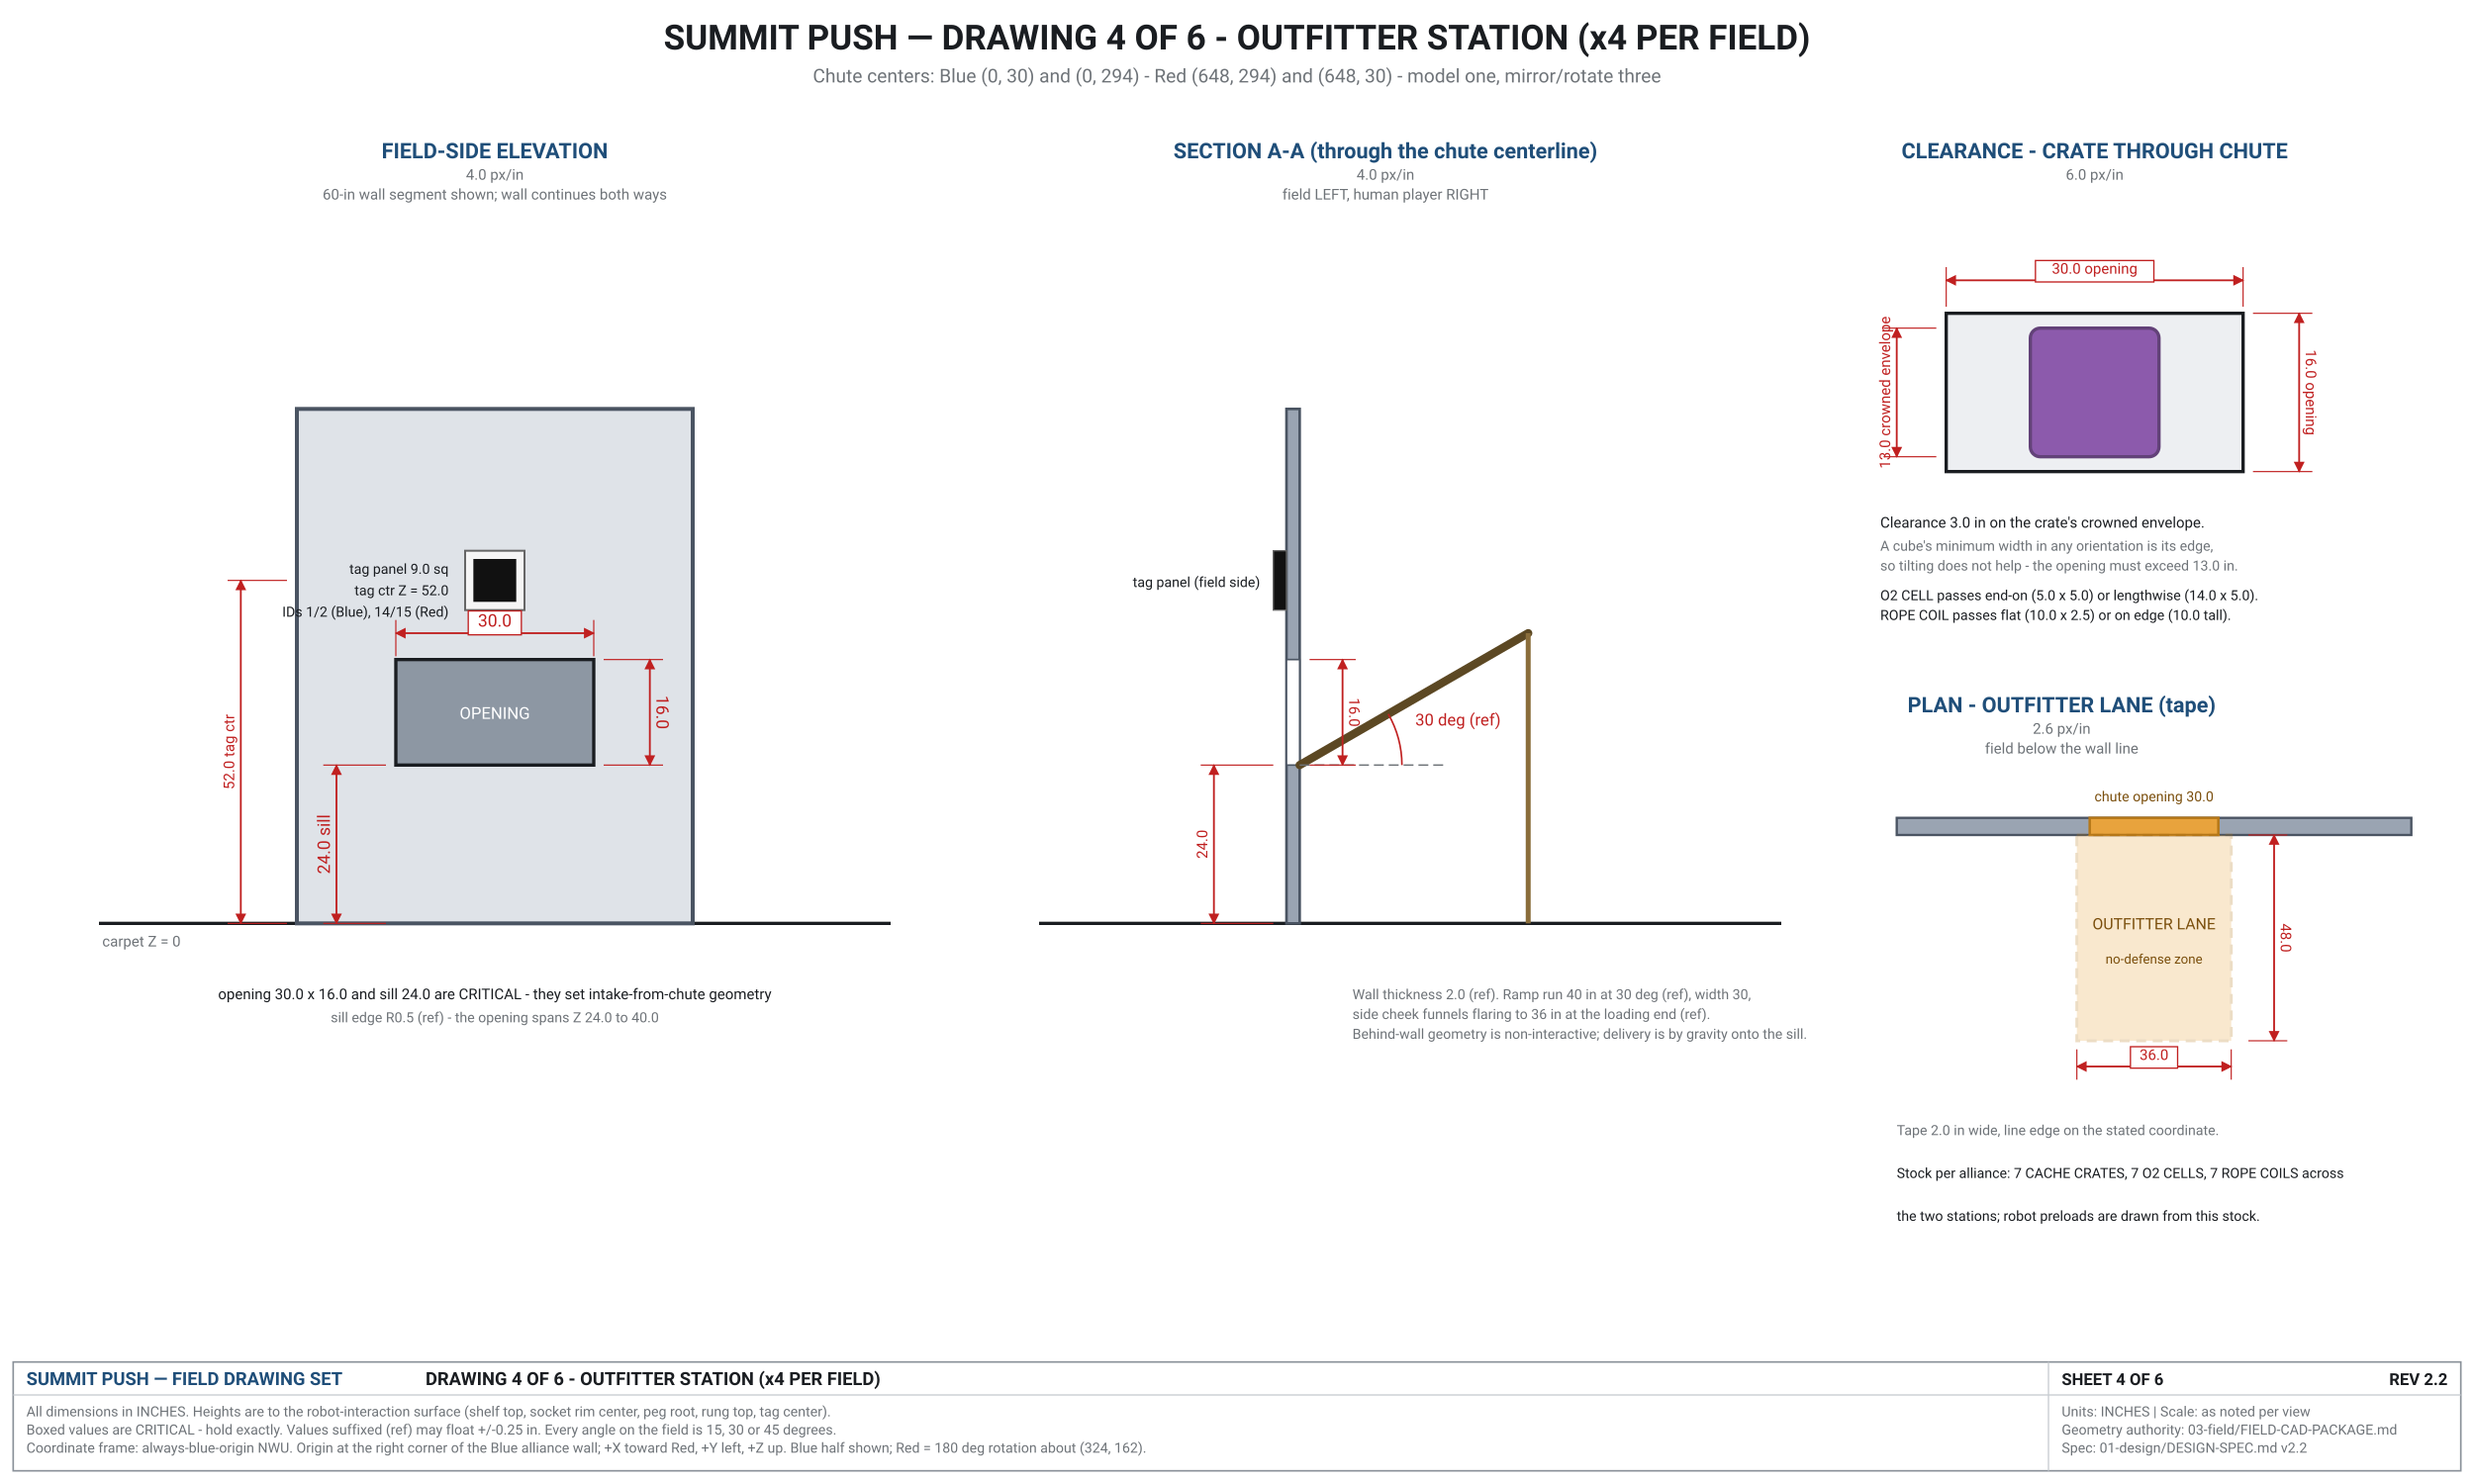
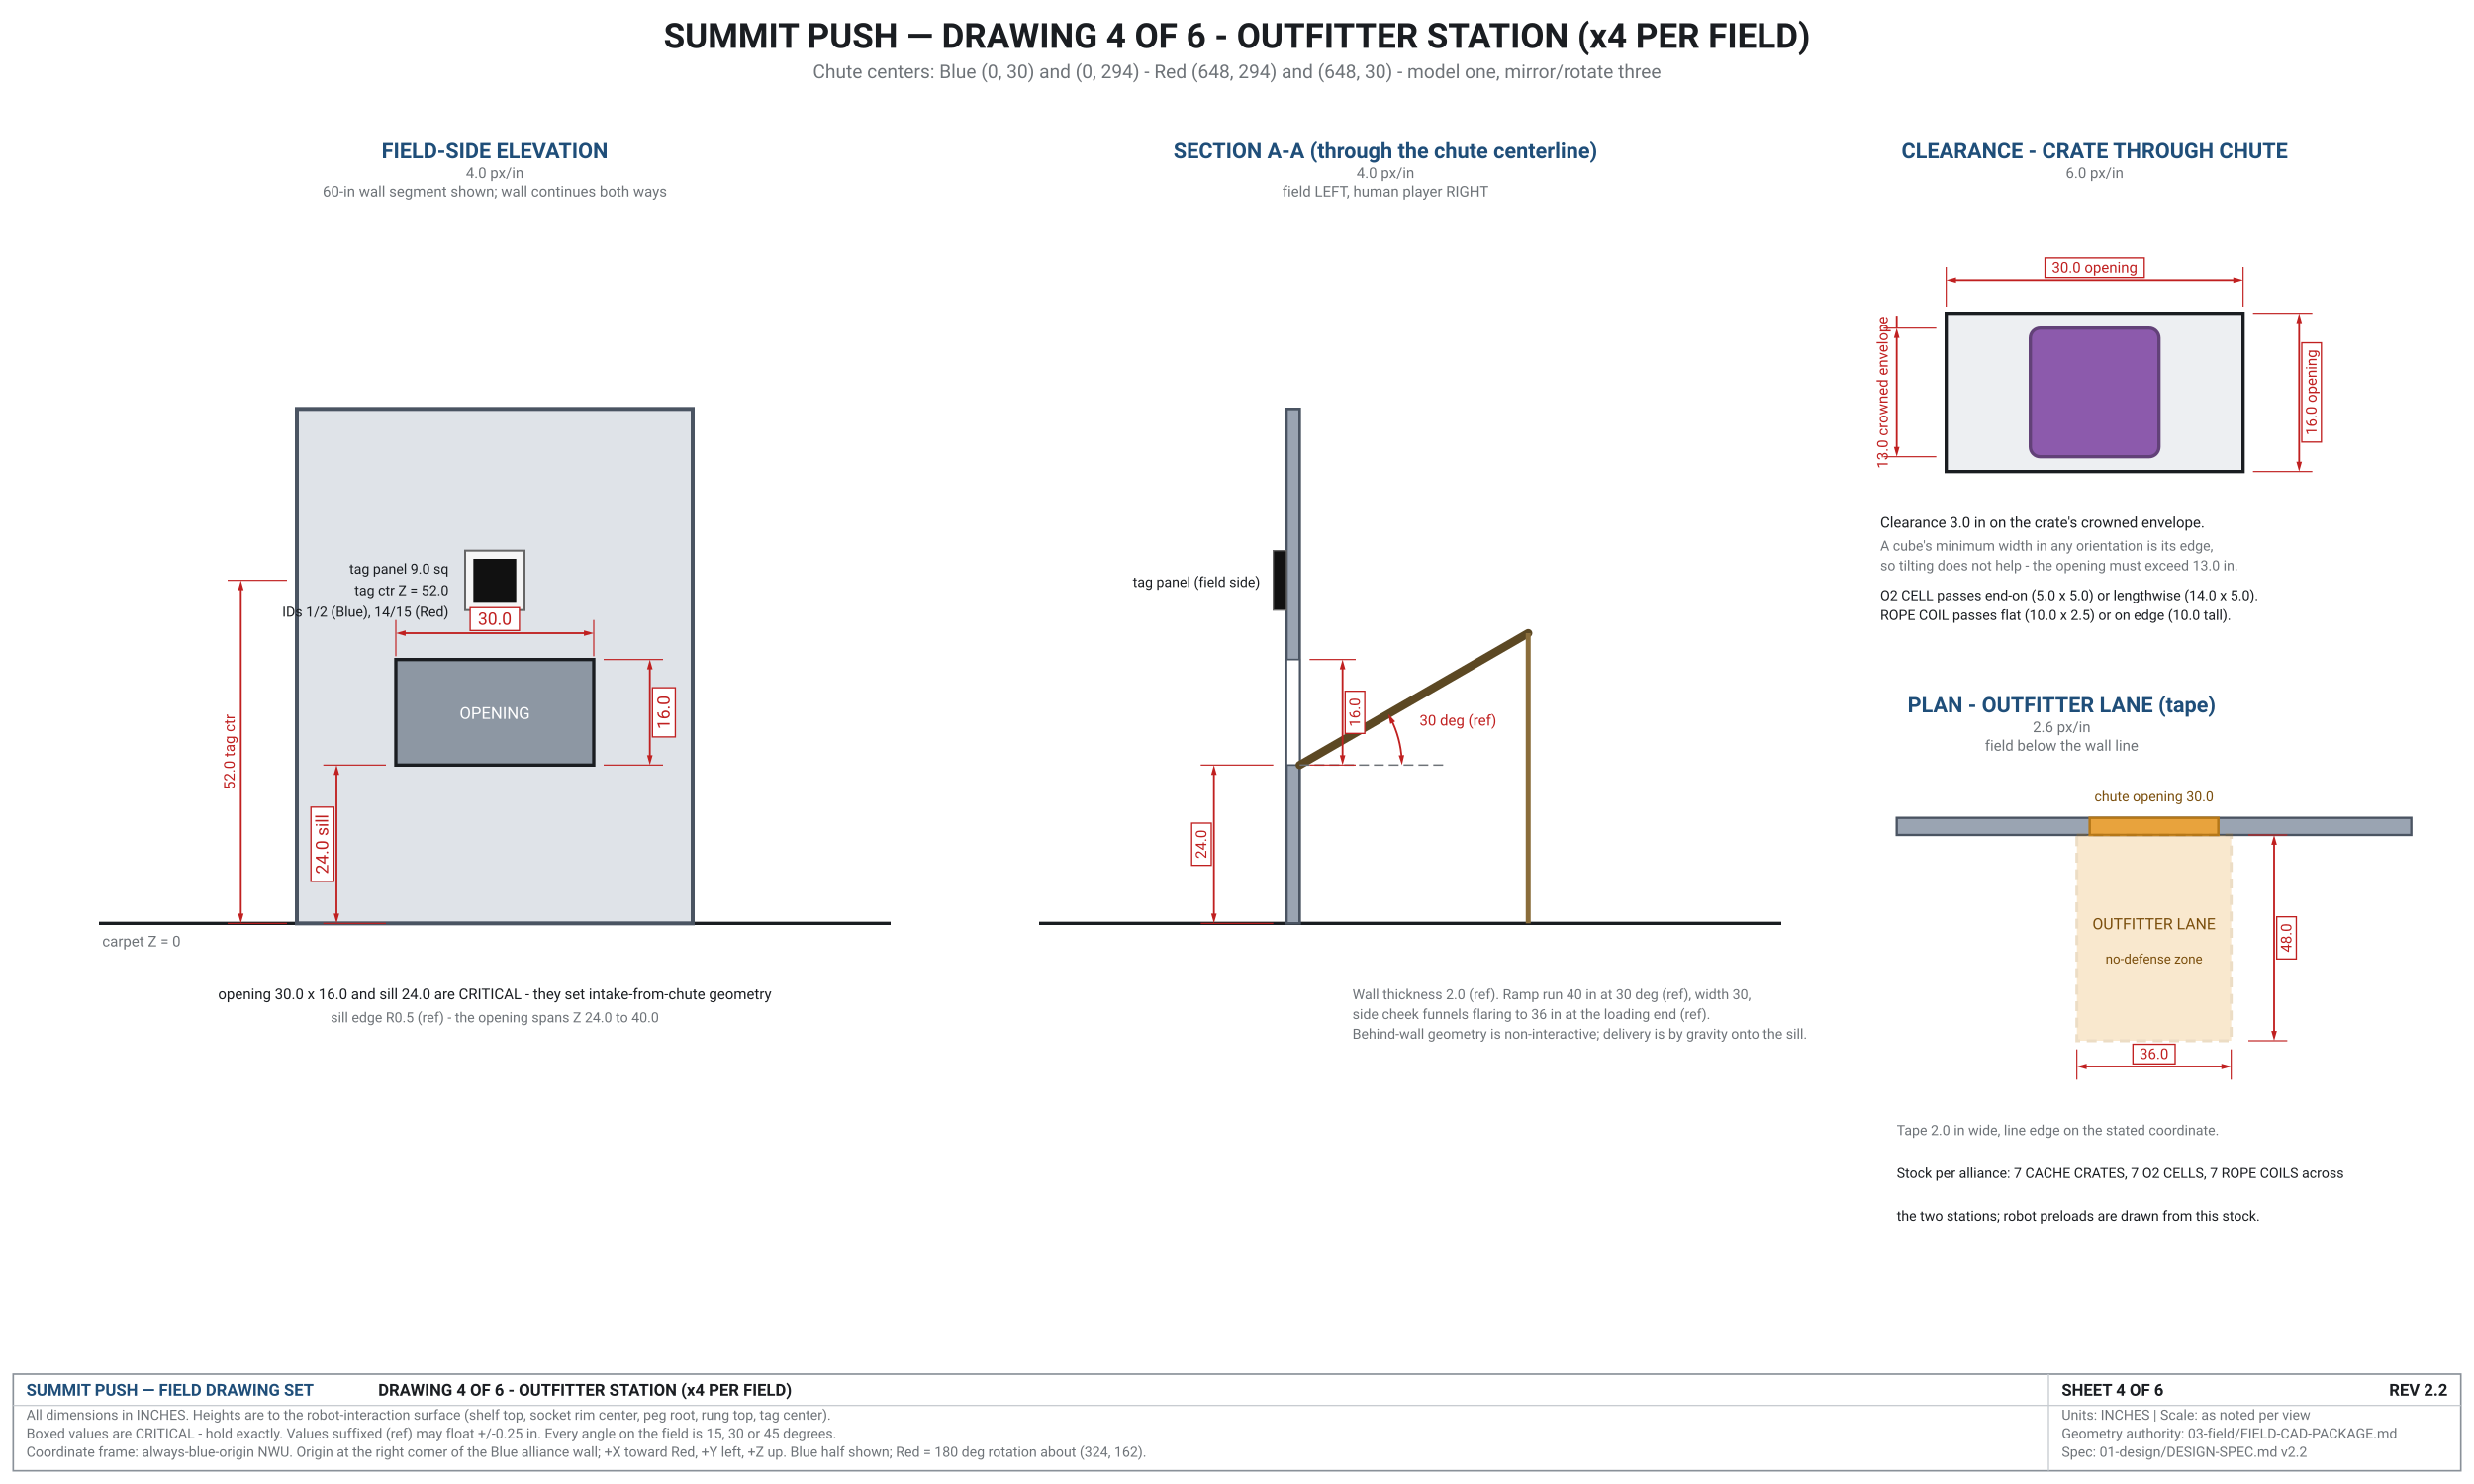
<svg xmlns="http://www.w3.org/2000/svg" viewBox="0 0 1500 900" font-family="Segoe UI, Roboto, Arial, sans-serif">
-   <defs>
-     <marker id="arr" viewBox="0 0 10 10" refX="9" refY="5" markerWidth="6" markerHeight="6" orient="auto-start-reverse">
-       <path d="M0,0 L10,5 L0,10 z" fill="#C02020" />
-     </marker>
-     <marker id="lead" viewBox="0 0 10 10" refX="9" refY="5" markerWidth="6" markerHeight="6" orient="auto-start-reverse">
-       <path d="M0,0 L10,5 L0,10 z" fill="#E100E1" />
-     </marker>
-     <pattern id="hatch" width="6" height="6" patternUnits="userSpaceOnUse" patternTransform="rotate(45)">
-       <line x1="0" y1="0" x2="0" y2="6" stroke="#9AA0A6" stroke-width="1" />
-     </pattern>
-   </defs>
  <rect width="1500" height="900" fill="#ffffff" />
-   <text x="750" y="30" text-anchor="middle" font-size="21" font-weight="bold" fill="#1A1D21">SUMMIT PUSH — DRAWING 4 OF 6 - OUTFITTER STATION (x4 PER FIELD)</text>
-   <text x="750" y="50" text-anchor="middle" font-size="11.5" fill="#6E7378">Chute centers: Blue (0, 30) and (0, 294) - Red (648, 294) and (648, 30) - model one, mirror/rotate three</text>
+   <text x="750" y="29.0" text-anchor="middle" font-size="21.0" font-weight="bold" fill="#1A1D21">SUMMIT PUSH — DRAWING 4 OF 6 - OUTFITTER STATION (x4 PER FIELD)</text>
+   <text x="750" y="47.4" text-anchor="middle" font-size="11.5" fill="#6E7378">Chute centers: Blue (0, 30) and (0, 294) - Red (648, 294) and (648, 30) - model one, mirror/rotate three</text>
  <text x="300.00" y="96.00" font-size="13.0" fill="#1F4E79" text-anchor="middle" font-weight="bold">FIELD-SIDE ELEVATION</text>
-   <text x="300.00" y="109.00" font-size="9.0" fill="#6E7378" text-anchor="middle">4.0 px/in</text>
-   <text x="300.00" y="121.00" font-size="9.0" fill="#6E7378" text-anchor="middle">60-in wall segment shown; wall continues both ways</text>
+   <text x="300.00" y="108.05" font-size="9.0" fill="#6E7378" text-anchor="middle">4.0 px/in</text>
+   <text x="300.00" y="119.30" font-size="9.0" fill="#6E7378" text-anchor="middle">60-in wall segment shown; wall continues both ways</text>
  <line x1="60.00" y1="560.00" x2="540.00" y2="560.00" stroke="#1A1D21" stroke-width="2.00" />
  <text x="62.00" y="574.00" font-size="9.0" fill="#6E7378">carpet Z = 0</text>
  <rect x="180.00" y="248.00" width="240.00" height="312.00" fill="#DFE3E8" stroke="#4A5462" stroke-width="2.40" />
  <rect x="240.00" y="400.00" width="120.00" height="64.00" fill="#8D97A3" stroke="#1A1D21" stroke-width="2.00" />
  <text x="300.00" y="436.00" font-size="10.0" fill="#ffffff" text-anchor="middle">OPENING</text>
  <rect x="282.00" y="334.00" width="36.00" height="36.00" fill="#F5F5F5" stroke="#666666" stroke-width="1.20" />
  <rect x="287.00" y="339.00" width="26.00" height="26.00" fill="#111111" stroke="none" stroke-width="0.00" />
  <text x="272.00" y="348.00" font-size="8.5" fill="#1A1D21" text-anchor="end">tag panel 9.0 sq</text>
  <text x="272.00" y="361.00" font-size="8.5" fill="#1A1D21" text-anchor="end">tag ctr Z = 52.0</text>
  <text x="272.00" y="374.00" font-size="8.5" fill="#1A1D21" text-anchor="end">IDs 1/2 (Blue), 14/15 (Red)</text>
-   <line x1="240.00" y1="384.00" x2="360.00" y2="384.00" stroke="#C02020" stroke-width="1.1" marker-start="url(#arr)" marker-end="url(#arr)" />
+   <line x1="243.27" y1="384.00" x2="356.73" y2="384.00" stroke="#C02020" stroke-width="1.10" />
+   <path d="M 360.00 384.00 L 354.05 385.69 L 354.05 382.31 Z" fill="#C02020" stroke="none" />
+   <path d="M 240.00 384.00 L 245.95 382.31 L 245.95 385.69 Z" fill="#C02020" stroke="none" />
  <line x1="240.00" y1="398.00" x2="240.00" y2="376.00" stroke="#C02020" stroke-width="0.70" />
  <line x1="360.00" y1="398.00" x2="360.00" y2="376.00" stroke="#C02020" stroke-width="0.70" />
-   <rect x="283.90" y="370.50" width="32.20" height="14.50" fill="#ffffff" stroke="#C02020" stroke-width="0.8" />
-   <text x="300.00" y="380.00" font-size="10.5" fill="#C02020" text-anchor="middle">30.0</text>
-   <line x1="394.00" y1="400.00" x2="394.00" y2="464.00" stroke="#C02020" stroke-width="1.1" marker-start="url(#arr)" marker-end="url(#arr)" />
+   <rect x="285.06" y="368.54" width="29.88" height="13.86" fill="#ffffff" stroke="#C02020" stroke-width="0.80" />
+   <text x="300.00" y="378.94" font-size="10.5" fill="#C02020" text-anchor="middle">30.0</text>
+   <line x1="394.00" y1="403.27" x2="394.00" y2="460.73" stroke="#C02020" stroke-width="1.10" />
+   <path d="M 394.00 464.00 L 392.31 458.05 L 395.69 458.05 Z" fill="#C02020" stroke="none" />
+   <path d="M 394.00 400.00 L 395.69 405.95 L 392.31 405.95 Z" fill="#C02020" stroke="none" />
  <line x1="366.00" y1="400.00" x2="402.00" y2="400.00" stroke="#C02020" stroke-width="0.70" />
  <line x1="366.00" y1="464.00" x2="402.00" y2="464.00" stroke="#C02020" stroke-width="0.70" />
-   <text x="398.00" y="432.00" font-size="10.5" fill="#C02020" text-anchor="middle" transform="rotate(90.00 398.00 432.00)">16.0</text>
-   <line x1="204.00" y1="464.00" x2="204.00" y2="560.00" stroke="#C02020" stroke-width="1.1" marker-start="url(#arr)" marker-end="url(#arr)" />
+   <rect x="379.06" y="433.60" width="29.88" height="13.86" fill="#ffffff" stroke="#C02020" stroke-width="0.80" transform="rotate(-90.00 394.00 432.00)" />
+   <text x="394.00" y="444.00" font-size="10.5" fill="#C02020" text-anchor="middle" transform="rotate(-90.00 394.00 432.00)">16.0</text>
+   <line x1="204.00" y1="467.27" x2="204.00" y2="556.73" stroke="#C02020" stroke-width="1.10" />
+   <path d="M 204.00 560.00 L 202.31 554.05 L 205.69 554.05 Z" fill="#C02020" stroke="none" />
+   <path d="M 204.00 464.00 L 205.69 469.95 L 202.31 469.95 Z" fill="#C02020" stroke="none" />
  <line x1="234.00" y1="464.00" x2="196.00" y2="464.00" stroke="#C02020" stroke-width="0.70" />
  <line x1="234.00" y1="560.00" x2="196.00" y2="560.00" stroke="#C02020" stroke-width="0.70" />
-   <text x="200.00" y="512.00" font-size="10.5" fill="#C02020" text-anchor="middle" transform="rotate(-90.00 200.00 512.00)">24.0 sill</text>
-   <line x1="146.00" y1="352.00" x2="146.00" y2="560.00" stroke="#C02020" stroke-width="1.1" marker-start="url(#arr)" marker-end="url(#arr)" />
+   <rect x="181.48" y="496.54" width="45.05" height="13.86" fill="#ffffff" stroke="#C02020" stroke-width="0.80" transform="rotate(-90.00 204.00 512.00)" />
+   <text x="204.00" y="506.94" font-size="10.5" fill="#C02020" text-anchor="middle" transform="rotate(-90.00 204.00 512.00)">24.0 sill</text>
+   <line x1="146.00" y1="355.27" x2="146.00" y2="556.73" stroke="#C02020" stroke-width="1.10" />
+   <path d="M 146.00 560.00 L 144.31 554.05 L 147.69 554.05 Z" fill="#C02020" stroke="none" />
+   <path d="M 146.00 352.00 L 147.69 357.95 L 144.31 357.95 Z" fill="#C02020" stroke="none" />
  <line x1="174.00" y1="352.00" x2="138.00" y2="352.00" stroke="#C02020" stroke-width="0.70" />
  <line x1="174.00" y1="560.00" x2="138.00" y2="560.00" stroke="#C02020" stroke-width="0.70" />
-   <text x="142.00" y="456.00" font-size="9.0" fill="#C02020" text-anchor="middle" transform="rotate(-90.00 142.00 456.00)">52.0 tag ctr</text>
+   <text x="146.00" y="452.24" font-size="9.0" fill="#C02020" text-anchor="middle" transform="rotate(-90.00 146.00 456.00)">52.0 tag ctr</text>
  <text x="300.00" y="606.00" font-size="9.0" fill="#1A1D21" text-anchor="middle">opening 30.0 x 16.0 and sill 24.0 are CRITICAL - they set intake-from-chute geometry</text>
  <text x="300.00" y="620.00" font-size="8.5" fill="#6E7378" text-anchor="middle">sill edge R0.5 (ref) - the opening spans Z 24.0 to 40.0</text>
  <text x="840.00" y="96.00" font-size="13.0" fill="#1F4E79" text-anchor="middle" font-weight="bold">SECTION A-A (through the chute centerline)</text>
-   <text x="840.00" y="109.00" font-size="9.0" fill="#6E7378" text-anchor="middle">4.0 px/in</text>
-   <text x="840.00" y="121.00" font-size="9.0" fill="#6E7378" text-anchor="middle">field LEFT, human player RIGHT</text>
+   <text x="840.00" y="108.05" font-size="9.0" fill="#6E7378" text-anchor="middle">4.0 px/in</text>
+   <text x="840.00" y="119.30" font-size="9.0" fill="#6E7378" text-anchor="middle">field LEFT, human player RIGHT</text>
  <line x1="630.00" y1="560.00" x2="1080.00" y2="560.00" stroke="#1A1D21" stroke-width="2.00" />
  <rect x="780.00" y="248.00" width="8.00" height="312.00" fill="#9AA4B2" stroke="#4A5462" stroke-width="1.60" />
  <rect x="780.00" y="400.00" width="8.00" height="64.00" fill="#FFFFFF" stroke="#4A5462" stroke-width="1.00" />
  <line x1="788.00" y1="464.00" x2="926.56" y2="384.00" stroke="#5C4823" stroke-width="5.00" stroke-linecap="round" />
  <line x1="926.56" y1="384.00" x2="926.56" y2="560.00" stroke="#8A6D3B" stroke-width="3.00" />
  <line x1="788.00" y1="464.00" x2="878.00" y2="464.00" stroke="#6E7378" stroke-width="0.90" stroke-dasharray="6 3" />
-   <path d="M 850.00 464.00 A 62.00 62.00 0 0 0 841.69 433.00" fill="none" stroke="#C02020" stroke-width="1.00" />
-   <text x="884.00" y="440.00" font-size="10.0" fill="#C02020" text-anchor="middle">30 deg (ref)</text>
+   <path d="M 849.91 460.73 A 62.00 62.00 0 0 0 843.25 435.88" fill="none" stroke="#C02020" stroke-width="1.10" />
+   <path d="M 841.69 433.00 L 845.92 437.52 L 842.92 439.06 Z" fill="#C02020" stroke="none" />
+   <path d="M 850.00 464.00 L 848.03 458.14 L 851.40 457.97 Z" fill="#C02020" stroke="none" />
+   <text x="884.00" y="440.00" font-size="9.0" fill="#C02020" text-anchor="middle">30 deg (ref)</text>
  <rect x="772.00" y="334.00" width="8.00" height="36.00" fill="#111111" stroke="#666666" stroke-width="0.80" />
  <text x="764.00" y="356.00" font-size="8.5" fill="#1A1D21" text-anchor="end">tag panel (field side)</text>
-   <line x1="736.00" y1="464.00" x2="736.00" y2="560.00" stroke="#C02020" stroke-width="1.1" marker-start="url(#arr)" marker-end="url(#arr)" />
+   <line x1="736.00" y1="467.27" x2="736.00" y2="556.73" stroke="#C02020" stroke-width="1.10" />
+   <path d="M 736.00 560.00 L 734.31 554.05 L 737.69 554.05 Z" fill="#C02020" stroke="none" />
+   <path d="M 736.00 464.00 L 737.69 469.95 L 734.31 469.95 Z" fill="#C02020" stroke="none" />
  <line x1="772.00" y1="464.00" x2="728.00" y2="464.00" stroke="#C02020" stroke-width="0.70" />
  <line x1="772.00" y1="560.00" x2="728.00" y2="560.00" stroke="#C02020" stroke-width="0.70" />
-   <text x="732.00" y="512.00" font-size="9.0" fill="#C02020" text-anchor="middle" transform="rotate(-90.00 732.00 512.00)">24.0</text>
-   <line x1="814.00" y1="400.00" x2="814.00" y2="464.00" stroke="#C02020" stroke-width="1.1" marker-start="url(#arr)" marker-end="url(#arr)" />
+   <rect x="723.19" y="498.52" width="25.61" height="11.88" fill="#ffffff" stroke="#C02020" stroke-width="0.80" transform="rotate(-90.00 736.00 512.00)" />
+   <text x="736.00" y="507.43" font-size="9.0" fill="#C02020" text-anchor="middle" transform="rotate(-90.00 736.00 512.00)">24.0</text>
+   <line x1="814.00" y1="403.27" x2="814.00" y2="460.73" stroke="#C02020" stroke-width="1.10" />
+   <path d="M 814.00 464.00 L 812.31 458.05 L 815.69 458.05 Z" fill="#C02020" stroke="none" />
+   <path d="M 814.00 400.00 L 815.69 405.95 L 812.31 405.95 Z" fill="#C02020" stroke="none" />
  <line x1="794.00" y1="400.00" x2="822.00" y2="400.00" stroke="#C02020" stroke-width="0.70" />
  <line x1="794.00" y1="464.00" x2="822.00" y2="464.00" stroke="#C02020" stroke-width="0.70" />
-   <text x="818.00" y="432.00" font-size="9.0" fill="#C02020" text-anchor="middle" transform="rotate(90.00 818.00 432.00)">16.0</text>
+   <rect x="801.19" y="433.60" width="25.61" height="11.88" fill="#ffffff" stroke="#C02020" stroke-width="0.80" transform="rotate(-90.00 814.00 432.00)" />
+   <text x="814.00" y="442.51" font-size="9.0" fill="#C02020" text-anchor="middle" transform="rotate(-90.00 814.00 432.00)">16.0</text>
  <text x="820.00" y="606.00" font-size="8.5" fill="#6E7378">Wall thickness 2.0 (ref). Ramp run 40 in at 30 deg (ref), width 30,</text>
  <text x="820.00" y="618.00" font-size="8.5" fill="#6E7378">side cheek funnels flaring to 36 in at the loading end (ref).</text>
  <text x="820.00" y="630.00" font-size="8.5" fill="#6E7378">Behind-wall geometry is non-interactive; delivery is by gravity onto the sill.</text>
  <text x="1270.00" y="96.00" font-size="13.0" fill="#1F4E79" text-anchor="middle" font-weight="bold">CLEARANCE - CRATE THROUGH CHUTE</text>
-   <text x="1270.00" y="109.00" font-size="9.0" fill="#6E7378" text-anchor="middle">6.0 px/in</text>
+   <text x="1270.00" y="108.05" font-size="9.0" fill="#6E7378" text-anchor="middle">6.0 px/in</text>
  <rect x="1180.00" y="190.00" width="180.00" height="96.00" fill="#EDEFF2" stroke="#1A1D21" stroke-width="2.00" />
  <rect x="1231.00" y="199.00" width="78.00" height="78.00" fill="#7B3FA0" stroke="#4A2263" stroke-width="2.00" rx="6.00" opacity="0.85" />
-   <line x1="1180.00" y1="170.00" x2="1360.00" y2="170.00" stroke="#C02020" stroke-width="1.1" marker-start="url(#arr)" marker-end="url(#arr)" />
+   <line x1="1183.27" y1="170.00" x2="1356.73" y2="170.00" stroke="#C02020" stroke-width="1.10" />
+   <path d="M 1360.00 170.00 L 1354.05 171.69 L 1354.05 168.31 Z" fill="#C02020" stroke="none" />
+   <path d="M 1180.00 170.00 L 1185.95 168.31 L 1185.95 171.69 Z" fill="#C02020" stroke="none" />
  <line x1="1180.00" y1="186.00" x2="1180.00" y2="162.00" stroke="#C02020" stroke-width="0.70" />
  <line x1="1360.00" y1="186.00" x2="1360.00" y2="162.00" stroke="#C02020" stroke-width="0.70" />
-   <rect x="1234.10" y="158.00" width="71.80" height="13.00" fill="#ffffff" stroke="#C02020" stroke-width="0.8" />
-   <text x="1270.00" y="166.00" font-size="9.0" fill="#C02020" text-anchor="middle">30.0 opening</text>
-   <line x1="1394.00" y1="190.00" x2="1394.00" y2="286.00" stroke="#C02020" stroke-width="1.1" marker-start="url(#arr)" marker-end="url(#arr)" />
+   <rect x="1239.93" y="156.52" width="60.14" height="11.88" fill="#ffffff" stroke="#C02020" stroke-width="0.80" />
+   <text x="1270.00" y="165.43" font-size="9.0" fill="#C02020" text-anchor="middle">30.0 opening</text>
+   <line x1="1394.00" y1="193.27" x2="1394.00" y2="282.73" stroke="#C02020" stroke-width="1.10" />
+   <path d="M 1394.00 286.00 L 1392.31 280.05 L 1395.69 280.05 Z" fill="#C02020" stroke="none" />
+   <path d="M 1394.00 190.00 L 1395.69 195.95 L 1392.31 195.95 Z" fill="#C02020" stroke="none" />
  <line x1="1366.00" y1="190.00" x2="1402.00" y2="190.00" stroke="#C02020" stroke-width="0.70" />
  <line x1="1366.00" y1="286.00" x2="1402.00" y2="286.00" stroke="#C02020" stroke-width="0.70" />
-   <text x="1398.00" y="238.00" font-size="9.0" fill="#C02020" text-anchor="middle" transform="rotate(90.00 1398.00 238.00)">16.0 opening</text>
-   <line x1="1150.00" y1="199.00" x2="1150.00" y2="277.00" stroke="#C02020" stroke-width="1.1" marker-start="url(#arr)" marker-end="url(#arr)" />
+   <rect x="1363.93" y="239.60" width="60.14" height="11.88" fill="#ffffff" stroke="#C02020" stroke-width="0.80" transform="rotate(-90.00 1394.00 238.00)" />
+   <text x="1394.00" y="248.51" font-size="9.0" fill="#C02020" text-anchor="middle" transform="rotate(-90.00 1394.00 238.00)">16.0 opening</text>
+   <line x1="1150.00" y1="202.27" x2="1150.00" y2="273.73" stroke="#C02020" stroke-width="1.10" />
+   <path d="M 1150.00 277.00 L 1148.31 271.05 L 1151.69 271.05 Z" fill="#C02020" stroke="none" />
+   <path d="M 1150.00 199.00 L 1151.69 204.95 L 1148.31 204.95 Z" fill="#C02020" stroke="none" />
  <line x1="1174.00" y1="199.00" x2="1142.00" y2="199.00" stroke="#C02020" stroke-width="0.70" />
  <line x1="1174.00" y1="277.00" x2="1142.00" y2="277.00" stroke="#C02020" stroke-width="0.70" />
-   <text x="1146.00" y="238.00" font-size="9.0" fill="#C02020" text-anchor="middle" transform="rotate(-90.00 1146.00 238.00)">13.0 crowned envelope</text>
+   <line x1="1150.00" y1="199.00" x2="1150.00" y2="191.47" stroke="#C02020" stroke-width="1.10" />
+   <text x="1150.00" y="232.55" font-size="9.0" fill="#C02020" text-anchor="middle" transform="rotate(-90.00 1150.00 238.00)">13.0 crowned envelope</text>
  <text x="1140.00" y="320.00" font-size="9.0" fill="#1A1D21">Clearance 3.0 in on the crate's crowned envelope.</text>
  <text x="1140.00" y="334.00" font-size="8.5" fill="#6E7378">A cube's minimum width in any orientation is its edge,</text>
  <text x="1140.00" y="346.00" font-size="8.5" fill="#6E7378">so tilting does not help - the opening must exceed 13.0 in.</text>
  <text x="1140.00" y="364.00" font-size="8.5" fill="#1A1D21">O2 CELL passes end-on (5.0 x 5.0) or lengthwise (14.0 x 5.0).</text>
  <text x="1140.00" y="376.00" font-size="8.5" fill="#1A1D21">ROPE COIL passes flat (10.0 x 2.5) or on edge (10.0 tall).</text>
  <text x="1250.00" y="432.00" font-size="13.0" fill="#1F4E79" text-anchor="middle" font-weight="bold">PLAN - OUTFITTER LANE (tape)</text>
-   <text x="1250.00" y="445.00" font-size="9.0" fill="#6E7378" text-anchor="middle">2.6 px/in</text>
-   <text x="1250.00" y="457.00" font-size="9.0" fill="#6E7378" text-anchor="middle">field below the wall line</text>
+   <text x="1250.00" y="444.05" font-size="9.0" fill="#6E7378" text-anchor="middle">2.6 px/in</text>
+   <text x="1250.00" y="455.30" font-size="9.0" fill="#6E7378" text-anchor="middle">field below the wall line</text>
  <rect x="1150.00" y="496.00" width="312.00" height="10.40" fill="#9AA4B2" stroke="#4A5462" stroke-width="1.40" />
  <rect x="1267.00" y="496.00" width="78.00" height="10.40" fill="#E8A33D" stroke="#B57718" stroke-width="1.50" />
  <text x="1306.00" y="486.00" font-size="8.5" fill="#7A4E0C" text-anchor="middle">chute opening 30.0</text>
  <rect x="1259.20" y="506.40" width="93.60" height="124.80" fill="#E8A33D" stroke="#B57718" stroke-width="1.80" stroke-dasharray="6 4" opacity="0.25" />
  <text x="1306.00" y="563.60" font-size="9.5" fill="#7A4E0C" text-anchor="middle">OUTFITTER LANE</text>
  <text x="1306.00" y="584.40" font-size="8.0" fill="#7A4E0C" text-anchor="middle">no-defense zone</text>
-   <line x1="1259.20" y1="646.80" x2="1352.80" y2="646.80" stroke="#C02020" stroke-width="1.1" marker-start="url(#arr)" marker-end="url(#arr)" />
+   <line x1="1262.47" y1="646.80" x2="1349.53" y2="646.80" stroke="#C02020" stroke-width="1.10" />
+   <path d="M 1352.80 646.80 L 1346.85 648.49 L 1346.85 645.11 Z" fill="#C02020" stroke="none" />
+   <path d="M 1259.20 646.80 L 1265.15 645.11 L 1265.15 648.49 Z" fill="#C02020" stroke="none" />
  <line x1="1259.20" y1="636.40" x2="1259.20" y2="654.80" stroke="#C02020" stroke-width="0.70" />
  <line x1="1352.80" y1="636.40" x2="1352.80" y2="654.80" stroke="#C02020" stroke-width="0.70" />
-   <rect x="1291.70" y="634.80" width="28.60" height="13.00" fill="#ffffff" stroke="#C02020" stroke-width="0.8" />
-   <text x="1306.00" y="642.80" font-size="9.0" fill="#C02020" text-anchor="middle">36.0</text>
-   <line x1="1378.80" y1="506.40" x2="1378.80" y2="631.20" stroke="#C02020" stroke-width="1.1" marker-start="url(#arr)" marker-end="url(#arr)" />
+   <rect x="1293.19" y="633.32" width="25.61" height="11.88" fill="#ffffff" stroke="#C02020" stroke-width="0.80" />
+   <text x="1306.00" y="642.23" font-size="9.0" fill="#C02020" text-anchor="middle">36.0</text>
+   <line x1="1378.80" y1="509.67" x2="1378.80" y2="627.93" stroke="#C02020" stroke-width="1.10" />
+   <path d="M 1378.80 631.20 L 1377.11 625.25 L 1380.49 625.25 Z" fill="#C02020" stroke="none" />
+   <path d="M 1378.80 506.40 L 1380.49 512.35 L 1377.11 512.35 Z" fill="#C02020" stroke="none" />
  <line x1="1363.20" y1="506.40" x2="1386.80" y2="506.40" stroke="#C02020" stroke-width="0.70" />
  <line x1="1363.20" y1="631.20" x2="1386.80" y2="631.20" stroke="#C02020" stroke-width="0.70" />
-   <text x="1382.80" y="568.80" font-size="9.0" fill="#C02020" text-anchor="middle" transform="rotate(90.00 1382.80 568.80)">48.0</text>
+   <rect x="1365.99" y="570.40" width="25.61" height="11.88" fill="#ffffff" stroke="#C02020" stroke-width="0.80" transform="rotate(-90.00 1378.80 568.80)" />
+   <text x="1378.80" y="579.31" font-size="9.0" fill="#C02020" text-anchor="middle" transform="rotate(-90.00 1378.80 568.80)">48.0</text>
  <text x="1150.00" y="688.40" font-size="8.5" fill="#6E7378">Tape 2.0 in wide, line edge on the stated coordinate.</text>
  <text x="1150.00" y="714.40" font-size="8.5" fill="#1A1D21">Stock per alliance: 7 CACHE CRATES, 7 O2 CELLS, 7 ROPE COILS across</text>
  <text x="1150.00" y="740.40" font-size="8.5" fill="#1A1D21">the two stations; robot preloads are drawn from this stock.</text>
-   <rect x="8.00" y="826.00" width="1484.00" height="66.00" fill="#FFFFFF" stroke="#8A9199" stroke-width="1.00" />
-   <line x1="8.00" y1="846.00" x2="1492.00" y2="846.00" stroke="#C8CCD1" stroke-width="0.80" />
-   <line x1="1242.00" y1="826.00" x2="1242.00" y2="892.00" stroke="#C8CCD1" stroke-width="0.80" />
-   <text x="16.00" y="840.00" font-size="11.0" fill="#1F4E79" font-weight="bold">SUMMIT PUSH — FIELD DRAWING SET</text>
-   <text x="258.00" y="840.00" font-size="11.0" fill="#1A1D21" font-weight="bold">DRAWING 4 OF 6 - OUTFITTER STATION (x4 PER FIELD)</text>
-   <text x="16.00" y="859.00" font-size="8.5" fill="#6E7378">All dimensions in INCHES. Heights are to the robot-interaction surface (shelf top, socket rim center, peg root, rung top, tag center).</text>
-   <text x="16.00" y="870.00" font-size="8.5" fill="#6E7378">Boxed values are CRITICAL - hold exactly. Values suffixed (ref) may float +/-0.25 in. Every angle on the field is 15, 30 or 45 degrees.</text>
-   <text x="16.00" y="881.00" font-size="8.5" fill="#6E7378">Coordinate frame: always-blue-origin NWU. Origin at the right corner of the Blue alliance wall; +X toward Red, +Y left, +Z up. Blue half shown; Red = 180 deg rotation about (324, 162).</text>
-   <text x="1250.00" y="840.00" font-size="10.0" fill="#1A1D21" font-weight="bold">SHEET 4 OF 6</text>
-   <text x="1250.00" y="859.00" font-size="8.5" fill="#6E7378">Units: INCHES   |   Scale: as noted per view</text>
-   <text x="1250.00" y="870.00" font-size="8.5" fill="#6E7378">Geometry authority: 03-field/FIELD-CAD-PACKAGE.md</text>
-   <text x="1250.00" y="881.00" font-size="8.5" fill="#6E7378">Spec: 01-design/DESIGN-SPEC.md v2.2</text>
-   <text x="1484.00" y="840.00" font-size="10.0" fill="#1A1D21" text-anchor="end" font-weight="bold">REV 2.2</text>
+   <rect x="8.00" y="833.39" width="1484.00" height="58.61" fill="#FFFFFF" stroke="#8A9199" stroke-width="1.00" />
+   <line x1="8.00" y1="852.39" x2="1492.00" y2="852.39" stroke="#C8CCD1" stroke-width="0.80" />
+   <line x1="1242.00" y1="833.39" x2="1242.00" y2="892.00" stroke="#C8CCD1" stroke-width="0.80" />
+   <text x="16.00" y="846.49" font-size="10.0" fill="#1F4E79" font-weight="bold">SUMMIT PUSH — FIELD DRAWING SET</text>
+   <text x="229.34" y="846.49" font-size="10.0" fill="#1A1D21" font-weight="bold">DRAWING 4 OF 6 - OUTFITTER STATION (x4 PER FIELD)</text>
+   <text x="16.00" y="861.06" font-size="8.5" fill="#6E7378">All dimensions in INCHES. Heights are to the robot-interaction surface (shelf top, socket rim center, peg root, rung top, tag center).</text>
+   <text x="16.00" y="872.28" font-size="8.5" fill="#6E7378">Boxed values are CRITICAL - hold exactly. Values suffixed (ref) may float +/-0.25 in. Every angle on the field is 15, 30 or 45 degrees.</text>
+   <text x="16.00" y="883.50" font-size="8.5" fill="#6E7378">Coordinate frame: always-blue-origin NWU. Origin at the right corner of the Blue alliance wall; +X toward Red, +Y left, +Z up. Blue half shown; Red = 180 deg rotation about (324, 162).</text>
+   <text x="1250.00" y="846.49" font-size="10.0" fill="#1A1D21" font-weight="bold">SHEET 4 OF 6</text>
+   <text x="1250.00" y="861.06" font-size="8.5" fill="#6E7378">Units: INCHES   |   Scale: as noted per view</text>
+   <text x="1250.00" y="872.28" font-size="8.5" fill="#6E7378">Geometry authority: 03-field/FIELD-CAD-PACKAGE.md</text>
+   <text x="1250.00" y="883.50" font-size="8.5" fill="#6E7378">Spec: 01-design/DESIGN-SPEC.md v2.2</text>
+   <text x="1484.00" y="846.49" font-size="10.0" fill="#1A1D21" text-anchor="end" font-weight="bold">REV 2.2</text>
</svg>
